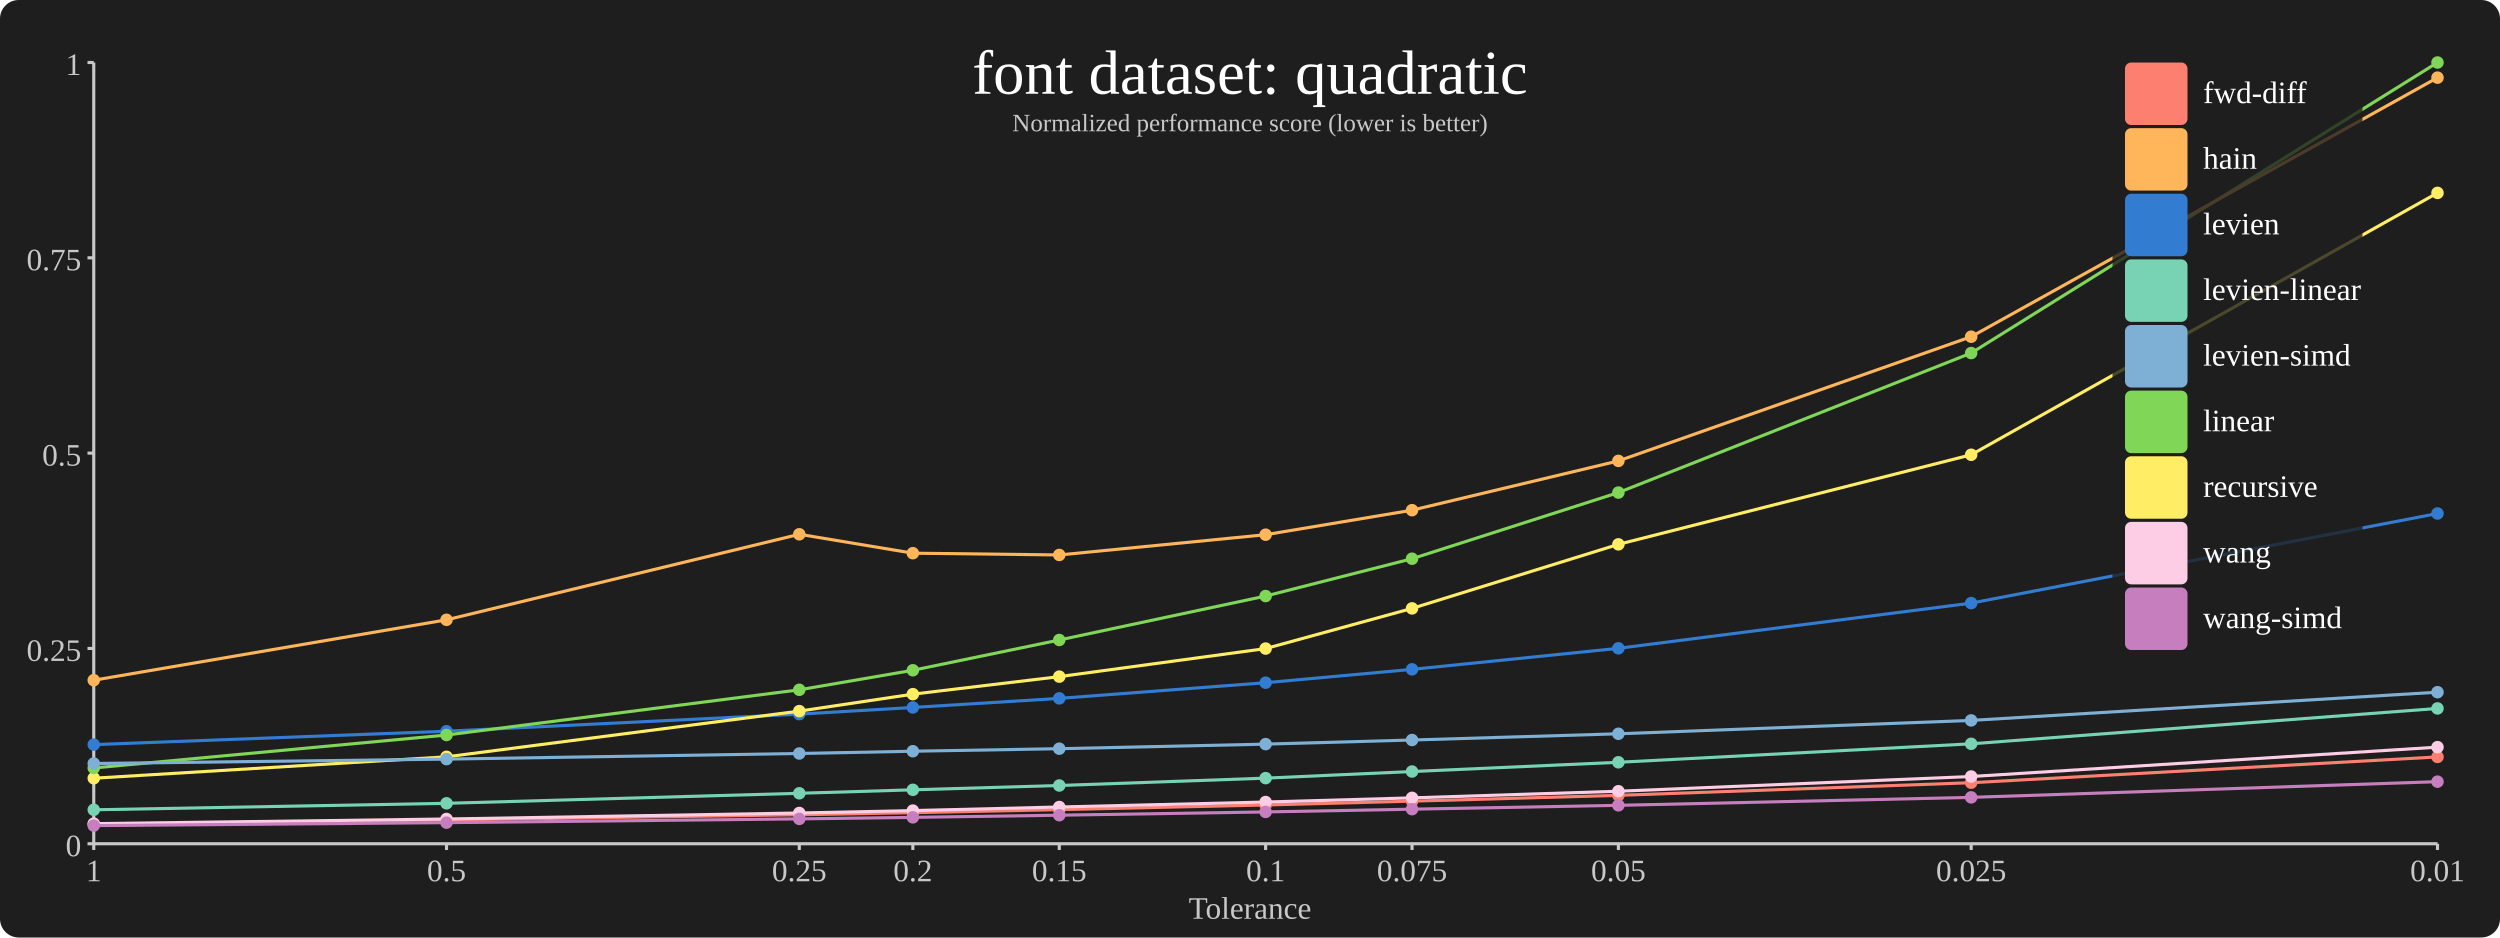
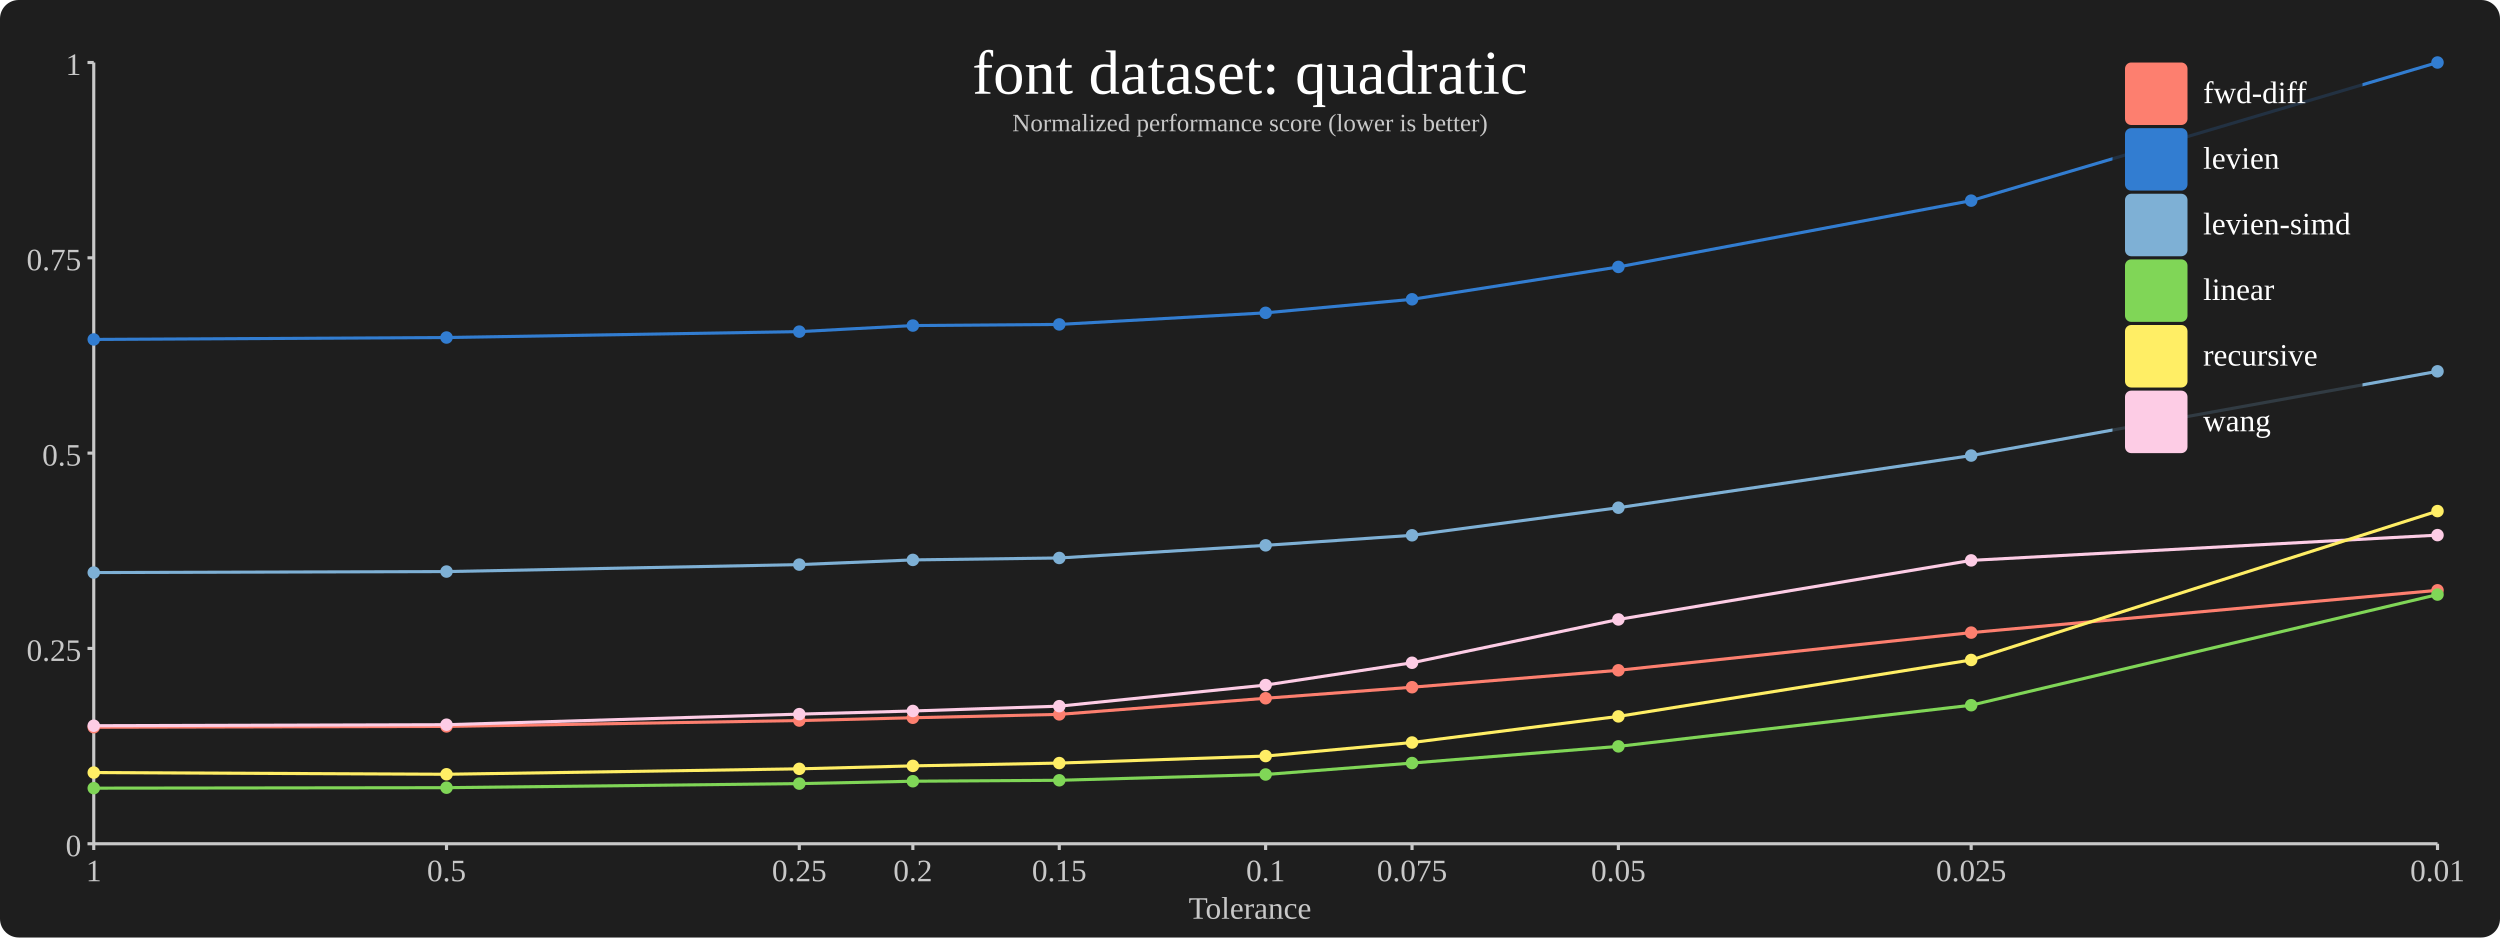
<svg xmlns="http://www.w3.org/2000/svg" viewBox="0 0 800 300">
  <rect x="0" y="0" width="800" height="300" ry="6" style="fill:rgb(30,30,30);stroke:none;fill-opacity:1;stroke-opacity:1;" />
  <path d="M 30 20 L 30 270" style="stroke:rgb(200,200,200);stroke-width:1" />
  <path d="M 30 270 L 780 270" style="stroke:rgb(200,200,200);stroke-width:1" />
  <path d="M 780 270 L 780 272" style="stroke:rgb(200,200,200);stroke-width:1" />
  <text x="780" y="282" style="font-size:10px;fill:rgb(200,200,200);text-anchor:middle;text-align:center;"> 0.01 </text>
  <path d="M 630.772 270 L 630.772 272" style="stroke:rgb(200,200,200);stroke-width:1" />
  <text x="630.772" y="282" style="font-size:10px;fill:rgb(200,200,200);text-anchor:middle;text-align:center;"> 0.025 </text>
  <path d="M 517.886 270 L 517.886 272" style="stroke:rgb(200,200,200);stroke-width:1" />
  <text x="517.886" y="282" style="font-size:10px;fill:rgb(200,200,200);text-anchor:middle;text-align:center;"> 0.05 </text>
  <path d="M 451.852 270 L 451.852 272" style="stroke:rgb(200,200,200);stroke-width:1" />
  <text x="451.852" y="282" style="font-size:10px;fill:rgb(200,200,200);text-anchor:middle;text-align:center;"> 0.075 </text>
  <path d="M 405 270 L 405 272" style="stroke:rgb(200,200,200);stroke-width:1" />
  <text x="405" y="282" style="font-size:10px;fill:rgb(200,200,200);text-anchor:middle;text-align:center;"> 0.1 </text>
  <path d="M 338.966 270 L 338.966 272" style="stroke:rgb(200,200,200);stroke-width:1" />
  <text x="338.966" y="282" style="font-size:10px;fill:rgb(200,200,200);text-anchor:middle;text-align:center;"> 0.15 </text>
  <path d="M 292.114 270 L 292.114 272" style="stroke:rgb(200,200,200);stroke-width:1" />
  <text x="292.114" y="282" style="font-size:10px;fill:rgb(200,200,200);text-anchor:middle;text-align:center;"> 0.2 </text>
  <path d="M 255.773 270 L 255.773 272" style="stroke:rgb(200,200,200);stroke-width:1" />
  <text x="255.773" y="282" style="font-size:10px;fill:rgb(200,200,200);text-anchor:middle;text-align:center;"> 0.25 </text>
  <path d="M 142.886 270 L 142.886 272" style="stroke:rgb(200,200,200);stroke-width:1" />
  <text x="142.886" y="282" style="font-size:10px;fill:rgb(200,200,200);text-anchor:middle;text-align:center;"> 0.5 </text>
  <path d="M 30 270 L 30 272" style="stroke:rgb(200,200,200);stroke-width:1" />
  <text x="30" y="282" style="font-size:10px;fill:rgb(200,200,200);text-anchor:middle;text-align:center;"> 1 </text>
  <path d="M 28 270 L 30 270" style="stroke:rgb(200,200,200);stroke-width:1" />
  <text x="26" y="274" style="font-size:10px;fill:rgb(200,200,200);text-anchor:end;text-align:right;"> 0 </text>
  <path d="M 28 207.5 L 30 207.5" style="stroke:rgb(200,200,200);stroke-width:1" />
  <text x="26" y="211.5" style="font-size:10px;fill:rgb(200,200,200);text-anchor:end;text-align:right;"> 0.25 </text>
  <path d="M 28 145 L 30 145" style="stroke:rgb(200,200,200);stroke-width:1" />
  <text x="26" y="149" style="font-size:10px;fill:rgb(200,200,200);text-anchor:end;text-align:right;"> 0.5 </text>
  <path d="M 28 82.5 L 30 82.5" style="stroke:rgb(200,200,200);stroke-width:1" />
  <text x="26" y="86.5" style="font-size:10px;fill:rgb(200,200,200);text-anchor:end;text-align:right;"> 0.75 </text>
  <path d="M 28 20 L 30 20" style="stroke:rgb(200,200,200);stroke-width:1" />
  <text x="26" y="24" style="font-size:10px;fill:rgb(200,200,200);text-anchor:end;text-align:right;"> 1 </text>
  <text x="400" y="294" style="font-size:10px;fill:rgb(200,200,200);text-anchor:middle;text-align:center;"> Tolerance </text>
-   <circle cx="780" cy="164.323" r="2" style="fill:rgb(50,125,209);stroke:none;fill-opacity:1;stroke-opacity:1;" />
-   <path d="M 780 164.323 L 630.772 192.998" style="stroke:rgb(50,125,209);stroke-width:1" />
-   <circle cx="630.772" cy="192.998" r="2" style="fill:rgb(50,125,209);stroke:none;fill-opacity:1;stroke-opacity:1;" />
-   <path d="M 630.772 192.998 L 517.886 207.458" style="stroke:rgb(50,125,209);stroke-width:1" />
-   <circle cx="517.886" cy="207.458" r="2" style="fill:rgb(50,125,209);stroke:none;fill-opacity:1;stroke-opacity:1;" />
-   <path d="M 517.886 207.458 L 451.852 214.192" style="stroke:rgb(50,125,209);stroke-width:1" />
-   <circle cx="451.852" cy="214.192" r="2" style="fill:rgb(50,125,209);stroke:none;fill-opacity:1;stroke-opacity:1;" />
-   <path d="M 451.852 214.192 L 405 218.465" style="stroke:rgb(50,125,209);stroke-width:1" />
-   <circle cx="405" cy="218.465" r="2" style="fill:rgb(50,125,209);stroke:none;fill-opacity:1;stroke-opacity:1;" />
-   <path d="M 405 218.465 L 338.966 223.48" style="stroke:rgb(50,125,209);stroke-width:1" />
-   <circle cx="338.966" cy="223.48" r="2" style="fill:rgb(50,125,209);stroke:none;fill-opacity:1;stroke-opacity:1;" />
-   <path d="M 338.966 223.48 L 292.114 226.385" style="stroke:rgb(50,125,209);stroke-width:1" />
-   <circle cx="292.114" cy="226.385" r="2" style="fill:rgb(50,125,209);stroke:none;fill-opacity:1;stroke-opacity:1;" />
-   <path d="M 292.114 226.385 L 255.773 228.518" style="stroke:rgb(50,125,209);stroke-width:1" />
-   <circle cx="255.773" cy="228.518" r="2" style="fill:rgb(50,125,209);stroke:none;fill-opacity:1;stroke-opacity:1;" />
-   <path d="M 255.773 228.518 L 142.886 233.99" style="stroke:rgb(50,125,209);stroke-width:1" />
-   <circle cx="142.886" cy="233.99" r="2" style="fill:rgb(50,125,209);stroke:none;fill-opacity:1;stroke-opacity:1;" />
-   <path d="M 142.886 233.99 L 30 238.278" style="stroke:rgb(50,125,209);stroke-width:1" />
-   <circle cx="30" cy="238.278" r="2" style="fill:rgb(50,125,209);stroke:none;fill-opacity:1;stroke-opacity:1;" />
-   <circle cx="780" cy="61.725" r="2" style="fill:rgb(255,238,101);stroke:none;fill-opacity:1;stroke-opacity:1;" />
-   <path d="M 780 61.725 L 630.772 145.525" style="stroke:rgb(255,238,101);stroke-width:1" />
-   <circle cx="630.772" cy="145.525" r="2" style="fill:rgb(255,238,101);stroke:none;fill-opacity:1;stroke-opacity:1;" />
-   <path d="M 630.772 145.525 L 517.886 174.19" style="stroke:rgb(255,238,101);stroke-width:1" />
-   <circle cx="517.886" cy="174.19" r="2" style="fill:rgb(255,238,101);stroke:none;fill-opacity:1;stroke-opacity:1;" />
-   <path d="M 517.886 174.19 L 451.852 194.685" style="stroke:rgb(255,238,101);stroke-width:1" />
-   <circle cx="451.852" cy="194.685" r="2" style="fill:rgb(255,238,101);stroke:none;fill-opacity:1;stroke-opacity:1;" />
-   <path d="M 451.852 194.685 L 405 207.542" style="stroke:rgb(255,238,101);stroke-width:1" />
-   <circle cx="405" cy="207.542" r="2" style="fill:rgb(255,238,101);stroke:none;fill-opacity:1;stroke-opacity:1;" />
-   <path d="M 405 207.542 L 338.966 216.52" style="stroke:rgb(255,238,101);stroke-width:1" />
-   <circle cx="338.966" cy="216.52" r="2" style="fill:rgb(255,238,101);stroke:none;fill-opacity:1;stroke-opacity:1;" />
-   <path d="M 338.966 216.52 L 292.114 222.127" style="stroke:rgb(255,238,101);stroke-width:1" />
-   <circle cx="292.114" cy="222.127" r="2" style="fill:rgb(255,238,101);stroke:none;fill-opacity:1;stroke-opacity:1;" />
-   <path d="M 292.114 222.127 L 255.773 227.555" style="stroke:rgb(255,238,101);stroke-width:1" />
-   <circle cx="255.773" cy="227.555" r="2" style="fill:rgb(255,238,101);stroke:none;fill-opacity:1;stroke-opacity:1;" />
-   <path d="M 255.773 227.555 L 142.886 242.18" style="stroke:rgb(255,238,101);stroke-width:1" />
-   <circle cx="142.886" cy="242.18" r="2" style="fill:rgb(255,238,101);stroke:none;fill-opacity:1;stroke-opacity:1;" />
-   <path d="M 142.886 242.18 L 30 249.03" style="stroke:rgb(255,238,101);stroke-width:1" />
-   <circle cx="30" cy="249.03" r="2" style="fill:rgb(255,238,101);stroke:none;fill-opacity:1;stroke-opacity:1;" />
-   <circle cx="780" cy="20" r="2" style="fill:rgb(128,214,87);stroke:none;fill-opacity:1;stroke-opacity:1;" />
-   <path d="M 780 20 L 630.772 112.98" style="stroke:rgb(128,214,87);stroke-width:1" />
-   <circle cx="630.772" cy="112.98" r="2" style="fill:rgb(128,214,87);stroke:none;fill-opacity:1;stroke-opacity:1;" />
-   <path d="M 630.772 112.98 L 517.886 157.62" style="stroke:rgb(128,214,87);stroke-width:1" />
-   <circle cx="517.886" cy="157.62" r="2" style="fill:rgb(128,214,87);stroke:none;fill-opacity:1;stroke-opacity:1;" />
-   <path d="M 517.886 157.62 L 451.852 178.79" style="stroke:rgb(128,214,87);stroke-width:1" />
-   <circle cx="451.852" cy="178.79" r="2" style="fill:rgb(128,214,87);stroke:none;fill-opacity:1;stroke-opacity:1;" />
-   <path d="M 451.852 178.79 L 405 190.732" style="stroke:rgb(128,214,87);stroke-width:1" />
-   <circle cx="405" cy="190.732" r="2" style="fill:rgb(128,214,87);stroke:none;fill-opacity:1;stroke-opacity:1;" />
-   <path d="M 405 190.732 L 338.966 204.798" style="stroke:rgb(128,214,87);stroke-width:1" />
-   <circle cx="338.966" cy="204.798" r="2" style="fill:rgb(128,214,87);stroke:none;fill-opacity:1;stroke-opacity:1;" />
-   <path d="M 338.966 204.798 L 292.114 214.485" style="stroke:rgb(128,214,87);stroke-width:1" />
-   <circle cx="292.114" cy="214.485" r="2" style="fill:rgb(128,214,87);stroke:none;fill-opacity:1;stroke-opacity:1;" />
-   <path d="M 292.114 214.485 L 255.773 220.735" style="stroke:rgb(128,214,87);stroke-width:1" />
-   <circle cx="255.773" cy="220.735" r="2" style="fill:rgb(128,214,87);stroke:none;fill-opacity:1;stroke-opacity:1;" />
-   <path d="M 255.773 220.735 L 142.886 235.208" style="stroke:rgb(128,214,87);stroke-width:1" />
-   <circle cx="142.886" cy="235.208" r="2" style="fill:rgb(128,214,87);stroke:none;fill-opacity:1;stroke-opacity:1;" />
-   <path d="M 142.886 235.208 L 30 245.743" style="stroke:rgb(128,214,87);stroke-width:1" />
-   <circle cx="30" cy="245.743" r="2" style="fill:rgb(128,214,87);stroke:none;fill-opacity:1;stroke-opacity:1;" />
-   <circle cx="780" cy="24.848" r="2" style="fill:rgb(255,181,90);stroke:none;fill-opacity:1;stroke-opacity:1;" />
-   <path d="M 780 24.848 L 630.772 107.745" style="stroke:rgb(255,181,90);stroke-width:1" />
-   <circle cx="630.772" cy="107.745" r="2" style="fill:rgb(255,181,90);stroke:none;fill-opacity:1;stroke-opacity:1;" />
-   <path d="M 630.772 107.745 L 517.886 147.488" style="stroke:rgb(255,181,90);stroke-width:1" />
-   <circle cx="517.886" cy="147.488" r="2" style="fill:rgb(255,181,90);stroke:none;fill-opacity:1;stroke-opacity:1;" />
-   <path d="M 517.886 147.488 L 451.852 163.257" style="stroke:rgb(255,181,90);stroke-width:1" />
-   <circle cx="451.852" cy="163.257" r="2" style="fill:rgb(255,181,90);stroke:none;fill-opacity:1;stroke-opacity:1;" />
-   <path d="M 451.852 163.257 L 405 171.1" style="stroke:rgb(255,181,90);stroke-width:1" />
-   <circle cx="405" cy="171.1" r="2" style="fill:rgb(255,181,90);stroke:none;fill-opacity:1;stroke-opacity:1;" />
-   <path d="M 405 171.1 L 338.966 177.585" style="stroke:rgb(255,181,90);stroke-width:1" />
-   <circle cx="338.966" cy="177.585" r="2" style="fill:rgb(255,181,90);stroke:none;fill-opacity:1;stroke-opacity:1;" />
-   <path d="M 338.966 177.585 L 292.114 177.02" style="stroke:rgb(255,181,90);stroke-width:1" />
-   <circle cx="292.114" cy="177.02" r="2" style="fill:rgb(255,181,90);stroke:none;fill-opacity:1;stroke-opacity:1;" />
-   <path d="M 292.114 177.02 L 255.773 170.972" style="stroke:rgb(255,181,90);stroke-width:1" />
-   <circle cx="255.773" cy="170.972" r="2" style="fill:rgb(255,181,90);stroke:none;fill-opacity:1;stroke-opacity:1;" />
-   <path d="M 255.773 170.972 L 142.886 198.343" style="stroke:rgb(255,181,90);stroke-width:1" />
-   <circle cx="142.886" cy="198.343" r="2" style="fill:rgb(255,181,90);stroke:none;fill-opacity:1;stroke-opacity:1;" />
-   <path d="M 142.886 198.343 L 30 217.662" style="stroke:rgb(255,181,90);stroke-width:1" />
-   <circle cx="30" cy="217.662" r="2" style="fill:rgb(255,181,90);stroke:none;fill-opacity:1;stroke-opacity:1;" />
-   <circle cx="780" cy="242.213" r="2" style="fill:rgb(253,127,111);stroke:none;fill-opacity:1;stroke-opacity:1;" />
-   <path d="M 780 242.213 L 630.772 250.468" style="stroke:rgb(253,127,111);stroke-width:1" />
-   <circle cx="630.772" cy="250.468" r="2" style="fill:rgb(253,127,111);stroke:none;fill-opacity:1;stroke-opacity:1;" />
-   <path d="M 630.772 250.468 L 517.886 254.51" style="stroke:rgb(253,127,111);stroke-width:1" />
-   <circle cx="517.886" cy="254.51" r="2" style="fill:rgb(253,127,111);stroke:none;fill-opacity:1;stroke-opacity:1;" />
-   <path d="M 517.886 254.51 L 451.852 256.37" style="stroke:rgb(253,127,111);stroke-width:1" />
-   <circle cx="451.852" cy="256.37" r="2" style="fill:rgb(253,127,111);stroke:none;fill-opacity:1;stroke-opacity:1;" />
-   <path d="M 451.852 256.37 L 405 257.59" style="stroke:rgb(253,127,111);stroke-width:1" />
-   <circle cx="405" cy="257.59" r="2" style="fill:rgb(253,127,111);stroke:none;fill-opacity:1;stroke-opacity:1;" />
-   <path d="M 405 257.59 L 338.966 259.075" style="stroke:rgb(253,127,111);stroke-width:1" />
-   <circle cx="338.966" cy="259.075" r="2" style="fill:rgb(253,127,111);stroke:none;fill-opacity:1;stroke-opacity:1;" />
-   <path d="M 338.966 259.075 L 292.114 260.053" style="stroke:rgb(253,127,111);stroke-width:1" />
-   <circle cx="292.114" cy="260.053" r="2" style="fill:rgb(253,127,111);stroke:none;fill-opacity:1;stroke-opacity:1;" />
-   <path d="M 292.114 260.053 L 255.773 260.715" style="stroke:rgb(253,127,111);stroke-width:1" />
-   <circle cx="255.773" cy="260.715" r="2" style="fill:rgb(253,127,111);stroke:none;fill-opacity:1;stroke-opacity:1;" />
-   <path d="M 255.773 260.715 L 142.886 262.382" style="stroke:rgb(253,127,111);stroke-width:1" />
-   <circle cx="142.886" cy="262.382" r="2" style="fill:rgb(253,127,111);stroke:none;fill-opacity:1;stroke-opacity:1;" />
-   <path d="M 142.886 262.382 L 30 263.748" style="stroke:rgb(253,127,111);stroke-width:1" />
-   <circle cx="30" cy="263.748" r="2" style="fill:rgb(253,127,111);stroke:none;fill-opacity:1;stroke-opacity:1;" />
-   <circle cx="780" cy="221.502" r="2" style="fill:rgb(126,176,213);stroke:none;fill-opacity:1;stroke-opacity:1;" />
-   <path d="M 780 221.502 L 630.772 230.53" style="stroke:rgb(126,176,213);stroke-width:1" />
-   <circle cx="630.772" cy="230.53" r="2" style="fill:rgb(126,176,213);stroke:none;fill-opacity:1;stroke-opacity:1;" />
-   <path d="M 630.772 230.53 L 517.886 234.81" style="stroke:rgb(126,176,213);stroke-width:1" />
-   <circle cx="517.886" cy="234.81" r="2" style="fill:rgb(126,176,213);stroke:none;fill-opacity:1;stroke-opacity:1;" />
-   <path d="M 517.886 234.81 L 451.852 236.803" style="stroke:rgb(126,176,213);stroke-width:1" />
-   <circle cx="451.852" cy="236.803" r="2" style="fill:rgb(126,176,213);stroke:none;fill-opacity:1;stroke-opacity:1;" />
-   <path d="M 451.852 236.803 L 405 238.118" style="stroke:rgb(126,176,213);stroke-width:1" />
-   <circle cx="405" cy="238.118" r="2" style="fill:rgb(126,176,213);stroke:none;fill-opacity:1;stroke-opacity:1;" />
-   <path d="M 405 238.118 L 338.966 239.583" style="stroke:rgb(126,176,213);stroke-width:1" />
-   <circle cx="338.966" cy="239.583" r="2" style="fill:rgb(126,176,213);stroke:none;fill-opacity:1;stroke-opacity:1;" />
-   <path d="M 338.966 239.583 L 292.114 240.39" style="stroke:rgb(126,176,213);stroke-width:1" />
-   <circle cx="292.114" cy="240.39" r="2" style="fill:rgb(126,176,213);stroke:none;fill-opacity:1;stroke-opacity:1;" />
-   <path d="M 292.114 240.39 L 255.773 241.115" style="stroke:rgb(126,176,213);stroke-width:1" />
-   <circle cx="255.773" cy="241.115" r="2" style="fill:rgb(126,176,213);stroke:none;fill-opacity:1;stroke-opacity:1;" />
-   <path d="M 255.773 241.115 L 142.886 242.915" style="stroke:rgb(126,176,213);stroke-width:1" />
-   <circle cx="142.886" cy="242.915" r="2" style="fill:rgb(126,176,213);stroke:none;fill-opacity:1;stroke-opacity:1;" />
-   <path d="M 142.886 242.915 L 30 244.32" style="stroke:rgb(126,176,213);stroke-width:1" />
-   <circle cx="30" cy="244.32" r="2" style="fill:rgb(126,176,213);stroke:none;fill-opacity:1;stroke-opacity:1;" />
-   <circle cx="780" cy="239.088" r="2" style="fill:rgb(253,204,229);stroke:none;fill-opacity:1;stroke-opacity:1;" />
-   <path d="M 780 239.088 L 630.772 248.48" style="stroke:rgb(253,204,229);stroke-width:1" />
-   <circle cx="630.772" cy="248.48" r="2" style="fill:rgb(253,204,229);stroke:none;fill-opacity:1;stroke-opacity:1;" />
-   <path d="M 630.772 248.48 L 517.886 253.195" style="stroke:rgb(253,204,229);stroke-width:1" />
-   <circle cx="517.886" cy="253.195" r="2" style="fill:rgb(253,204,229);stroke:none;fill-opacity:1;stroke-opacity:1;" />
-   <path d="M 517.886 253.195 L 451.852 255.315" style="stroke:rgb(253,204,229);stroke-width:1" />
-   <circle cx="451.852" cy="255.315" r="2" style="fill:rgb(253,204,229);stroke:none;fill-opacity:1;stroke-opacity:1;" />
-   <path d="M 451.852 255.315 L 405 256.65" style="stroke:rgb(253,204,229);stroke-width:1" />
-   <circle cx="405" cy="256.65" r="2" style="fill:rgb(253,204,229);stroke:none;fill-opacity:1;stroke-opacity:1;" />
-   <path d="M 405 256.65 L 338.966 258.238" style="stroke:rgb(253,204,229);stroke-width:1" />
-   <circle cx="338.966" cy="258.238" r="2" style="fill:rgb(253,204,229);stroke:none;fill-opacity:1;stroke-opacity:1;" />
-   <path d="M 338.966 258.238 L 292.114 259.387" style="stroke:rgb(253,204,229);stroke-width:1" />
-   <circle cx="292.114" cy="259.387" r="2" style="fill:rgb(253,204,229);stroke:none;fill-opacity:1;stroke-opacity:1;" />
-   <path d="M 292.114 259.387 L 255.773 260.158" style="stroke:rgb(253,204,229);stroke-width:1" />
-   <circle cx="255.773" cy="260.158" r="2" style="fill:rgb(253,204,229);stroke:none;fill-opacity:1;stroke-opacity:1;" />
-   <path d="M 255.773 260.158 L 142.886 262.08" style="stroke:rgb(253,204,229);stroke-width:1" />
-   <circle cx="142.886" cy="262.08" r="2" style="fill:rgb(253,204,229);stroke:none;fill-opacity:1;stroke-opacity:1;" />
-   <path d="M 142.886 262.08 L 30 263.567" style="stroke:rgb(253,204,229);stroke-width:1" />
-   <circle cx="30" cy="263.567" r="2" style="fill:rgb(253,204,229);stroke:none;fill-opacity:1;stroke-opacity:1;" />
-   <circle cx="780" cy="250.132" r="2" style="fill:rgb(199,126,190);stroke:none;fill-opacity:1;stroke-opacity:1;" />
-   <path d="M 780 250.132 L 630.772 255.155" style="stroke:rgb(199,126,190);stroke-width:1" />
-   <circle cx="630.772" cy="255.155" r="2" style="fill:rgb(199,126,190);stroke:none;fill-opacity:1;stroke-opacity:1;" />
-   <path d="M 630.772 255.155 L 517.886 257.705" style="stroke:rgb(199,126,190);stroke-width:1" />
-   <circle cx="517.886" cy="257.705" r="2" style="fill:rgb(199,126,190);stroke:none;fill-opacity:1;stroke-opacity:1;" />
-   <path d="M 517.886 257.705 L 451.852 258.938" style="stroke:rgb(199,126,190);stroke-width:1" />
-   <circle cx="451.852" cy="258.938" r="2" style="fill:rgb(199,126,190);stroke:none;fill-opacity:1;stroke-opacity:1;" />
-   <path d="M 451.852 258.938 L 405 259.817" style="stroke:rgb(199,126,190);stroke-width:1" />
-   <circle cx="405" cy="259.817" r="2" style="fill:rgb(199,126,190);stroke:none;fill-opacity:1;stroke-opacity:1;" />
-   <path d="M 405 259.817 L 338.966 260.865" style="stroke:rgb(199,126,190);stroke-width:1" />
-   <circle cx="338.966" cy="260.865" r="2" style="fill:rgb(199,126,190);stroke:none;fill-opacity:1;stroke-opacity:1;" />
-   <path d="M 338.966 260.865 L 292.114 261.555" style="stroke:rgb(199,126,190);stroke-width:1" />
-   <circle cx="292.114" cy="261.555" r="2" style="fill:rgb(199,126,190);stroke:none;fill-opacity:1;stroke-opacity:1;" />
-   <path d="M 292.114 261.555 L 255.773 262.043" style="stroke:rgb(199,126,190);stroke-width:1" />
-   <circle cx="255.773" cy="262.043" r="2" style="fill:rgb(199,126,190);stroke:none;fill-opacity:1;stroke-opacity:1;" />
-   <path d="M 255.773 262.043 L 142.886 263.248" style="stroke:rgb(199,126,190);stroke-width:1" />
-   <circle cx="142.886" cy="263.248" r="2" style="fill:rgb(199,126,190);stroke:none;fill-opacity:1;stroke-opacity:1;" />
-   <path d="M 142.886 263.248 L 30 264.19" style="stroke:rgb(199,126,190);stroke-width:1" />
-   <circle cx="30" cy="264.19" r="2" style="fill:rgb(199,126,190);stroke:none;fill-opacity:1;stroke-opacity:1;" />
-   <circle cx="780" cy="226.7" r="2" style="fill:rgb(119,211,179);stroke:none;fill-opacity:1;stroke-opacity:1;" />
-   <path d="M 780 226.7 L 630.772 238.02" style="stroke:rgb(119,211,179);stroke-width:1" />
-   <circle cx="630.772" cy="238.02" r="2" style="fill:rgb(119,211,179);stroke:none;fill-opacity:1;stroke-opacity:1;" />
-   <path d="M 630.772 238.02 L 517.886 243.93" style="stroke:rgb(119,211,179);stroke-width:1" />
-   <circle cx="517.886" cy="243.93" r="2" style="fill:rgb(119,211,179);stroke:none;fill-opacity:1;stroke-opacity:1;" />
-   <path d="M 517.886 243.93 L 451.852 246.887" style="stroke:rgb(119,211,179);stroke-width:1" />
-   <circle cx="451.852" cy="246.887" r="2" style="fill:rgb(119,211,179);stroke:none;fill-opacity:1;stroke-opacity:1;" />
-   <path d="M 451.852 246.887 L 405 249.002" style="stroke:rgb(119,211,179);stroke-width:1" />
-   <circle cx="405" cy="249.002" r="2" style="fill:rgb(119,211,179);stroke:none;fill-opacity:1;stroke-opacity:1;" />
-   <path d="M 405 249.002 L 338.966 251.357" style="stroke:rgb(119,211,179);stroke-width:1" />
-   <circle cx="338.966" cy="251.357" r="2" style="fill:rgb(119,211,179);stroke:none;fill-opacity:1;stroke-opacity:1;" />
-   <path d="M 338.966 251.357 L 292.114 252.74" style="stroke:rgb(119,211,179);stroke-width:1" />
-   <circle cx="292.114" cy="252.74" r="2" style="fill:rgb(119,211,179);stroke:none;fill-opacity:1;stroke-opacity:1;" />
-   <path d="M 292.114 252.74 L 255.773 253.847" style="stroke:rgb(119,211,179);stroke-width:1" />
-   <circle cx="255.773" cy="253.847" r="2" style="fill:rgb(119,211,179);stroke:none;fill-opacity:1;stroke-opacity:1;" />
-   <path d="M 255.773 253.847 L 142.886 257.058" style="stroke:rgb(119,211,179);stroke-width:1" />
-   <circle cx="142.886" cy="257.058" r="2" style="fill:rgb(119,211,179);stroke:none;fill-opacity:1;stroke-opacity:1;" />
-   <path d="M 142.886 257.058 L 30 259.132" style="stroke:rgb(119,211,179);stroke-width:1" />
-   <circle cx="30" cy="259.132" r="2" style="fill:rgb(119,211,179);stroke:none;fill-opacity:1;stroke-opacity:1;" />
-   <rect x="676" y="16" width="80" height="196" ry="4" style="fill:rgb(30,30,30);stroke:none;fill-opacity:0.8;stroke-opacity:1;" />
+   <circle cx="780" cy="188.897" r="2" style="fill:rgb(253,127,111);stroke:none;fill-opacity:1;stroke-opacity:1;" />
+   <path d="M 780 188.897 L 630.772 202.433" style="stroke:rgb(253,127,111);stroke-width:1" />
+   <circle cx="630.772" cy="202.433" r="2" style="fill:rgb(253,127,111);stroke:none;fill-opacity:1;stroke-opacity:1;" />
+   <path d="M 630.772 202.433 L 517.886 214.493" style="stroke:rgb(253,127,111);stroke-width:1" />
+   <circle cx="517.886" cy="214.493" r="2" style="fill:rgb(253,127,111);stroke:none;fill-opacity:1;stroke-opacity:1;" />
+   <path d="M 517.886 214.493 L 451.852 219.907" style="stroke:rgb(253,127,111);stroke-width:1" />
+   <circle cx="451.852" cy="219.907" r="2" style="fill:rgb(253,127,111);stroke:none;fill-opacity:1;stroke-opacity:1;" />
+   <path d="M 451.852 219.907 L 405 223.442" style="stroke:rgb(253,127,111);stroke-width:1" />
+   <circle cx="405" cy="223.442" r="2" style="fill:rgb(253,127,111);stroke:none;fill-opacity:1;stroke-opacity:1;" />
+   <path d="M 405 223.442 L 338.966 228.6" style="stroke:rgb(253,127,111);stroke-width:1" />
+   <circle cx="338.966" cy="228.6" r="2" style="fill:rgb(253,127,111);stroke:none;fill-opacity:1;stroke-opacity:1;" />
+   <path d="M 338.966 228.6 L 292.114 229.683" style="stroke:rgb(253,127,111);stroke-width:1" />
+   <circle cx="292.114" cy="229.683" r="2" style="fill:rgb(253,127,111);stroke:none;fill-opacity:1;stroke-opacity:1;" />
+   <path d="M 292.114 229.683 L 255.773 230.575" style="stroke:rgb(253,127,111);stroke-width:1" />
+   <circle cx="255.773" cy="230.575" r="2" style="fill:rgb(253,127,111);stroke:none;fill-opacity:1;stroke-opacity:1;" />
+   <path d="M 255.773 230.575 L 142.886 232.455" style="stroke:rgb(253,127,111);stroke-width:1" />
+   <circle cx="142.886" cy="232.455" r="2" style="fill:rgb(253,127,111);stroke:none;fill-opacity:1;stroke-opacity:1;" />
+   <path d="M 142.886 232.455 L 30 232.718" style="stroke:rgb(253,127,111);stroke-width:1" />
+   <circle cx="30" cy="232.718" r="2" style="fill:rgb(253,127,111);stroke:none;fill-opacity:1;stroke-opacity:1;" />
+   <circle cx="780" cy="190.262" r="2" style="fill:rgb(128,214,87);stroke:none;fill-opacity:1;stroke-opacity:1;" />
+   <path d="M 780 190.262 L 630.772 225.667" style="stroke:rgb(128,214,87);stroke-width:1" />
+   <circle cx="630.772" cy="225.667" r="2" style="fill:rgb(128,214,87);stroke:none;fill-opacity:1;stroke-opacity:1;" />
+   <path d="M 630.772 225.667 L 517.886 238.838" style="stroke:rgb(128,214,87);stroke-width:1" />
+   <circle cx="517.886" cy="238.838" r="2" style="fill:rgb(128,214,87);stroke:none;fill-opacity:1;stroke-opacity:1;" />
+   <path d="M 517.886 238.838 L 451.852 244.173" style="stroke:rgb(128,214,87);stroke-width:1" />
+   <circle cx="451.852" cy="244.173" r="2" style="fill:rgb(128,214,87);stroke:none;fill-opacity:1;stroke-opacity:1;" />
+   <path d="M 451.852 244.173 L 405 247.838" style="stroke:rgb(128,214,87);stroke-width:1" />
+   <circle cx="405" cy="247.838" r="2" style="fill:rgb(128,214,87);stroke:none;fill-opacity:1;stroke-opacity:1;" />
+   <path d="M 405 247.838 L 338.966 249.692" style="stroke:rgb(128,214,87);stroke-width:1" />
+   <circle cx="338.966" cy="249.692" r="2" style="fill:rgb(128,214,87);stroke:none;fill-opacity:1;stroke-opacity:1;" />
+   <path d="M 338.966 249.692 L 292.114 249.993" style="stroke:rgb(128,214,87);stroke-width:1" />
+   <circle cx="292.114" cy="249.993" r="2" style="fill:rgb(128,214,87);stroke:none;fill-opacity:1;stroke-opacity:1;" />
+   <path d="M 292.114 249.993 L 255.773 250.755" style="stroke:rgb(128,214,87);stroke-width:1" />
+   <circle cx="255.773" cy="250.755" r="2" style="fill:rgb(128,214,87);stroke:none;fill-opacity:1;stroke-opacity:1;" />
+   <path d="M 255.773 250.755 L 142.886 252.06" style="stroke:rgb(128,214,87);stroke-width:1" />
+   <circle cx="142.886" cy="252.06" r="2" style="fill:rgb(128,214,87);stroke:none;fill-opacity:1;stroke-opacity:1;" />
+   <path d="M 142.886 252.06 L 30 252.21" style="stroke:rgb(128,214,87);stroke-width:1" />
+   <circle cx="30" cy="252.21" r="2" style="fill:rgb(128,214,87);stroke:none;fill-opacity:1;stroke-opacity:1;" />
+   <circle cx="780" cy="171.238" r="2" style="fill:rgb(253,204,229);stroke:none;fill-opacity:1;stroke-opacity:1;" />
+   <path d="M 780 171.238 L 630.772 179.323" style="stroke:rgb(253,204,229);stroke-width:1" />
+   <circle cx="630.772" cy="179.323" r="2" style="fill:rgb(253,204,229);stroke:none;fill-opacity:1;stroke-opacity:1;" />
+   <path d="M 630.772 179.323 L 517.886 198.222" style="stroke:rgb(253,204,229);stroke-width:1" />
+   <circle cx="517.886" cy="198.222" r="2" style="fill:rgb(253,204,229);stroke:none;fill-opacity:1;stroke-opacity:1;" />
+   <path d="M 517.886 198.222 L 451.852 212.083" style="stroke:rgb(253,204,229);stroke-width:1" />
+   <circle cx="451.852" cy="212.083" r="2" style="fill:rgb(253,204,229);stroke:none;fill-opacity:1;stroke-opacity:1;" />
+   <path d="M 451.852 212.083 L 405 219.22" style="stroke:rgb(253,204,229);stroke-width:1" />
+   <circle cx="405" cy="219.22" r="2" style="fill:rgb(253,204,229);stroke:none;fill-opacity:1;stroke-opacity:1;" />
+   <path d="M 405 219.22 L 338.966 225.97" style="stroke:rgb(253,204,229);stroke-width:1" />
+   <circle cx="338.966" cy="225.97" r="2" style="fill:rgb(253,204,229);stroke:none;fill-opacity:1;stroke-opacity:1;" />
+   <path d="M 338.966 225.97 L 292.114 227.512" style="stroke:rgb(253,204,229);stroke-width:1" />
+   <circle cx="292.114" cy="227.512" r="2" style="fill:rgb(253,204,229);stroke:none;fill-opacity:1;stroke-opacity:1;" />
+   <path d="M 292.114 227.512 L 255.773 228.52" style="stroke:rgb(253,204,229);stroke-width:1" />
+   <circle cx="255.773" cy="228.52" r="2" style="fill:rgb(253,204,229);stroke:none;fill-opacity:1;stroke-opacity:1;" />
+   <path d="M 255.773 228.52 L 142.886 231.903" style="stroke:rgb(253,204,229);stroke-width:1" />
+   <circle cx="142.886" cy="231.903" r="2" style="fill:rgb(253,204,229);stroke:none;fill-opacity:1;stroke-opacity:1;" />
+   <path d="M 142.886 231.903 L 30 232.23" style="stroke:rgb(253,204,229);stroke-width:1" />
+   <circle cx="30" cy="232.23" r="2" style="fill:rgb(253,204,229);stroke:none;fill-opacity:1;stroke-opacity:1;" />
+   <circle cx="780" cy="118.82" r="2" style="fill:rgb(126,176,213);stroke:none;fill-opacity:1;stroke-opacity:1;" />
+   <path d="M 780 118.82 L 630.772 145.778" style="stroke:rgb(126,176,213);stroke-width:1" />
+   <circle cx="630.772" cy="145.778" r="2" style="fill:rgb(126,176,213);stroke:none;fill-opacity:1;stroke-opacity:1;" />
+   <path d="M 630.772 145.778 L 517.886 162.463" style="stroke:rgb(126,176,213);stroke-width:1" />
+   <circle cx="517.886" cy="162.463" r="2" style="fill:rgb(126,176,213);stroke:none;fill-opacity:1;stroke-opacity:1;" />
+   <path d="M 517.886 162.463 L 451.852 171.293" style="stroke:rgb(126,176,213);stroke-width:1" />
+   <circle cx="451.852" cy="171.293" r="2" style="fill:rgb(126,176,213);stroke:none;fill-opacity:1;stroke-opacity:1;" />
+   <path d="M 451.852 171.293 L 405 174.505" style="stroke:rgb(126,176,213);stroke-width:1" />
+   <circle cx="405" cy="174.505" r="2" style="fill:rgb(126,176,213);stroke:none;fill-opacity:1;stroke-opacity:1;" />
+   <path d="M 405 174.505 L 338.966 178.55" style="stroke:rgb(126,176,213);stroke-width:1" />
+   <circle cx="338.966" cy="178.55" r="2" style="fill:rgb(126,176,213);stroke:none;fill-opacity:1;stroke-opacity:1;" />
+   <path d="M 338.966 178.55 L 292.114 179.17" style="stroke:rgb(126,176,213);stroke-width:1" />
+   <circle cx="292.114" cy="179.17" r="2" style="fill:rgb(126,176,213);stroke:none;fill-opacity:1;stroke-opacity:1;" />
+   <path d="M 292.114 179.17 L 255.773 180.67" style="stroke:rgb(126,176,213);stroke-width:1" />
+   <circle cx="255.773" cy="180.67" r="2" style="fill:rgb(126,176,213);stroke:none;fill-opacity:1;stroke-opacity:1;" />
+   <path d="M 255.773 180.67 L 142.886 182.9" style="stroke:rgb(126,176,213);stroke-width:1" />
+   <circle cx="142.886" cy="182.9" r="2" style="fill:rgb(126,176,213);stroke:none;fill-opacity:1;stroke-opacity:1;" />
+   <path d="M 142.886 182.9 L 30 183.215" style="stroke:rgb(126,176,213);stroke-width:1" />
+   <circle cx="30" cy="183.215" r="2" style="fill:rgb(126,176,213);stroke:none;fill-opacity:1;stroke-opacity:1;" />
+   <circle cx="780" cy="20" r="2" style="fill:rgb(50,125,209);stroke:none;fill-opacity:1;stroke-opacity:1;" />
+   <path d="M 780 20 L 630.772 64.203" style="stroke:rgb(50,125,209);stroke-width:1" />
+   <circle cx="630.772" cy="64.203" r="2" style="fill:rgb(50,125,209);stroke:none;fill-opacity:1;stroke-opacity:1;" />
+   <path d="M 630.772 64.203 L 517.886 85.413" style="stroke:rgb(50,125,209);stroke-width:1" />
+   <circle cx="517.886" cy="85.413" r="2" style="fill:rgb(50,125,209);stroke:none;fill-opacity:1;stroke-opacity:1;" />
+   <path d="M 517.886 85.413 L 451.852 95.773" style="stroke:rgb(50,125,209);stroke-width:1" />
+   <circle cx="451.852" cy="95.773" r="2" style="fill:rgb(50,125,209);stroke:none;fill-opacity:1;stroke-opacity:1;" />
+   <path d="M 451.852 95.773 L 405 100.105" style="stroke:rgb(50,125,209);stroke-width:1" />
+   <circle cx="405" cy="100.105" r="2" style="fill:rgb(50,125,209);stroke:none;fill-opacity:1;stroke-opacity:1;" />
+   <path d="M 405 100.105 L 338.966 103.815" style="stroke:rgb(50,125,209);stroke-width:1" />
+   <circle cx="338.966" cy="103.815" r="2" style="fill:rgb(50,125,209);stroke:none;fill-opacity:1;stroke-opacity:1;" />
+   <path d="M 338.966 103.815 L 292.114 104.178" style="stroke:rgb(50,125,209);stroke-width:1" />
+   <circle cx="292.114" cy="104.178" r="2" style="fill:rgb(50,125,209);stroke:none;fill-opacity:1;stroke-opacity:1;" />
+   <path d="M 292.114 104.178 L 255.773 106.12" style="stroke:rgb(50,125,209);stroke-width:1" />
+   <circle cx="255.773" cy="106.12" r="2" style="fill:rgb(50,125,209);stroke:none;fill-opacity:1;stroke-opacity:1;" />
+   <path d="M 255.773 106.12 L 142.886 108.008" style="stroke:rgb(50,125,209);stroke-width:1" />
+   <circle cx="142.886" cy="108.008" r="2" style="fill:rgb(50,125,209);stroke:none;fill-opacity:1;stroke-opacity:1;" />
+   <path d="M 142.886 108.008 L 30 108.623" style="stroke:rgb(50,125,209);stroke-width:1" />
+   <circle cx="30" cy="108.623" r="2" style="fill:rgb(50,125,209);stroke:none;fill-opacity:1;stroke-opacity:1;" />
+   <circle cx="780" cy="163.548" r="2" style="fill:rgb(255,238,101);stroke:none;fill-opacity:1;stroke-opacity:1;" />
+   <path d="M 780 163.548 L 630.772 211.19" style="stroke:rgb(255,238,101);stroke-width:1" />
+   <circle cx="630.772" cy="211.19" r="2" style="fill:rgb(255,238,101);stroke:none;fill-opacity:1;stroke-opacity:1;" />
+   <path d="M 630.772 211.19 L 517.886 229.243" style="stroke:rgb(255,238,101);stroke-width:1" />
+   <circle cx="517.886" cy="229.243" r="2" style="fill:rgb(255,238,101);stroke:none;fill-opacity:1;stroke-opacity:1;" />
+   <path d="M 517.886 229.243 L 451.852 237.603" style="stroke:rgb(255,238,101);stroke-width:1" />
+   <circle cx="451.852" cy="237.603" r="2" style="fill:rgb(255,238,101);stroke:none;fill-opacity:1;stroke-opacity:1;" />
+   <path d="M 451.852 237.603 L 405 241.938" style="stroke:rgb(255,238,101);stroke-width:1" />
+   <circle cx="405" cy="241.938" r="2" style="fill:rgb(255,238,101);stroke:none;fill-opacity:1;stroke-opacity:1;" />
+   <path d="M 405 241.938 L 338.966 244.185" style="stroke:rgb(255,238,101);stroke-width:1" />
+   <circle cx="338.966" cy="244.185" r="2" style="fill:rgb(255,238,101);stroke:none;fill-opacity:1;stroke-opacity:1;" />
+   <path d="M 338.966 244.185 L 292.114 245.08" style="stroke:rgb(255,238,101);stroke-width:1" />
+   <circle cx="292.114" cy="245.08" r="2" style="fill:rgb(255,238,101);stroke:none;fill-opacity:1;stroke-opacity:1;" />
+   <path d="M 292.114 245.08 L 255.773 246.025" style="stroke:rgb(255,238,101);stroke-width:1" />
+   <circle cx="255.773" cy="246.025" r="2" style="fill:rgb(255,238,101);stroke:none;fill-opacity:1;stroke-opacity:1;" />
+   <path d="M 255.773 246.025 L 142.886 247.765" style="stroke:rgb(255,238,101);stroke-width:1" />
+   <circle cx="142.886" cy="247.765" r="2" style="fill:rgb(255,238,101);stroke:none;fill-opacity:1;stroke-opacity:1;" />
+   <path d="M 142.886 247.765 L 30 247.22" style="stroke:rgb(255,238,101);stroke-width:1" />
+   <circle cx="30" cy="247.22" r="2" style="fill:rgb(255,238,101);stroke:none;fill-opacity:1;stroke-opacity:1;" />
+   <rect x="676" y="16" width="80" height="133" ry="4" style="fill:rgb(30,30,30);stroke:none;fill-opacity:0.8;stroke-opacity:1;" />
  <rect x="680" y="20" width="20" height="20" ry="2" style="fill:rgb(253,127,111);stroke:none;fill-opacity:1;stroke-opacity:1;" />
  <text x="705" y="33" style="font-size:10px;fill:rgb(255,255,255);text-anchor:start;text-align:left;"> fwd-diff </text>
-   <rect x="680" y="41" width="20" height="20" ry="2" style="fill:rgb(255,181,90);stroke:none;fill-opacity:1;stroke-opacity:1;" />
-   <text x="705" y="54" style="font-size:10px;fill:rgb(255,255,255);text-anchor:start;text-align:left;"> hain </text>
-   <rect x="680" y="62" width="20" height="20" ry="2" style="fill:rgb(50,125,209);stroke:none;fill-opacity:1;stroke-opacity:1;" />
-   <text x="705" y="75" style="font-size:10px;fill:rgb(255,255,255);text-anchor:start;text-align:left;"> levien </text>
-   <rect x="680" y="83" width="20" height="20" ry="2" style="fill:rgb(119,211,179);stroke:none;fill-opacity:1;stroke-opacity:1;" />
-   <text x="705" y="96" style="font-size:10px;fill:rgb(255,255,255);text-anchor:start;text-align:left;"> levien-linear </text>
-   <rect x="680" y="104" width="20" height="20" ry="2" style="fill:rgb(126,176,213);stroke:none;fill-opacity:1;stroke-opacity:1;" />
-   <text x="705" y="117" style="font-size:10px;fill:rgb(255,255,255);text-anchor:start;text-align:left;"> levien-simd </text>
-   <rect x="680" y="125" width="20" height="20" ry="2" style="fill:rgb(128,214,87);stroke:none;fill-opacity:1;stroke-opacity:1;" />
-   <text x="705" y="138" style="font-size:10px;fill:rgb(255,255,255);text-anchor:start;text-align:left;"> linear </text>
-   <rect x="680" y="146" width="20" height="20" ry="2" style="fill:rgb(255,238,101);stroke:none;fill-opacity:1;stroke-opacity:1;" />
-   <text x="705" y="159" style="font-size:10px;fill:rgb(255,255,255);text-anchor:start;text-align:left;"> recursive </text>
-   <rect x="680" y="167" width="20" height="20" ry="2" style="fill:rgb(253,204,229);stroke:none;fill-opacity:1;stroke-opacity:1;" />
-   <text x="705" y="180" style="font-size:10px;fill:rgb(255,255,255);text-anchor:start;text-align:left;"> wang </text>
-   <rect x="680" y="188" width="20" height="20" ry="2" style="fill:rgb(199,126,190);stroke:none;fill-opacity:1;stroke-opacity:1;" />
-   <text x="705" y="201" style="font-size:10px;fill:rgb(255,255,255);text-anchor:start;text-align:left;"> wang-simd </text>
+   <rect x="680" y="41" width="20" height="20" ry="2" style="fill:rgb(50,125,209);stroke:none;fill-opacity:1;stroke-opacity:1;" />
+   <text x="705" y="54" style="font-size:10px;fill:rgb(255,255,255);text-anchor:start;text-align:left;"> levien </text>
+   <rect x="680" y="62" width="20" height="20" ry="2" style="fill:rgb(126,176,213);stroke:none;fill-opacity:1;stroke-opacity:1;" />
+   <text x="705" y="75" style="font-size:10px;fill:rgb(255,255,255);text-anchor:start;text-align:left;"> levien-simd </text>
+   <rect x="680" y="83" width="20" height="20" ry="2" style="fill:rgb(128,214,87);stroke:none;fill-opacity:1;stroke-opacity:1;" />
+   <text x="705" y="96" style="font-size:10px;fill:rgb(255,255,255);text-anchor:start;text-align:left;"> linear </text>
+   <rect x="680" y="104" width="20" height="20" ry="2" style="fill:rgb(255,238,101);stroke:none;fill-opacity:1;stroke-opacity:1;" />
+   <text x="705" y="117" style="font-size:10px;fill:rgb(255,255,255);text-anchor:start;text-align:left;"> recursive </text>
+   <rect x="680" y="125" width="20" height="20" ry="2" style="fill:rgb(253,204,229);stroke:none;fill-opacity:1;stroke-opacity:1;" />
+   <text x="705" y="138" style="font-size:10px;fill:rgb(255,255,255);text-anchor:start;text-align:left;"> wang </text>
  <text x="400" y="30" style="font-size:20px;fill:rgb(255,255,255);text-anchor:middle;text-align:center;"> font dataset: quadratic </text>
  <text x="400" y="42" style="font-size:8px;fill:rgb(200,200,200);text-anchor:middle;text-align:center;"> Normalized performance score (lower is better) </text>
</svg>
